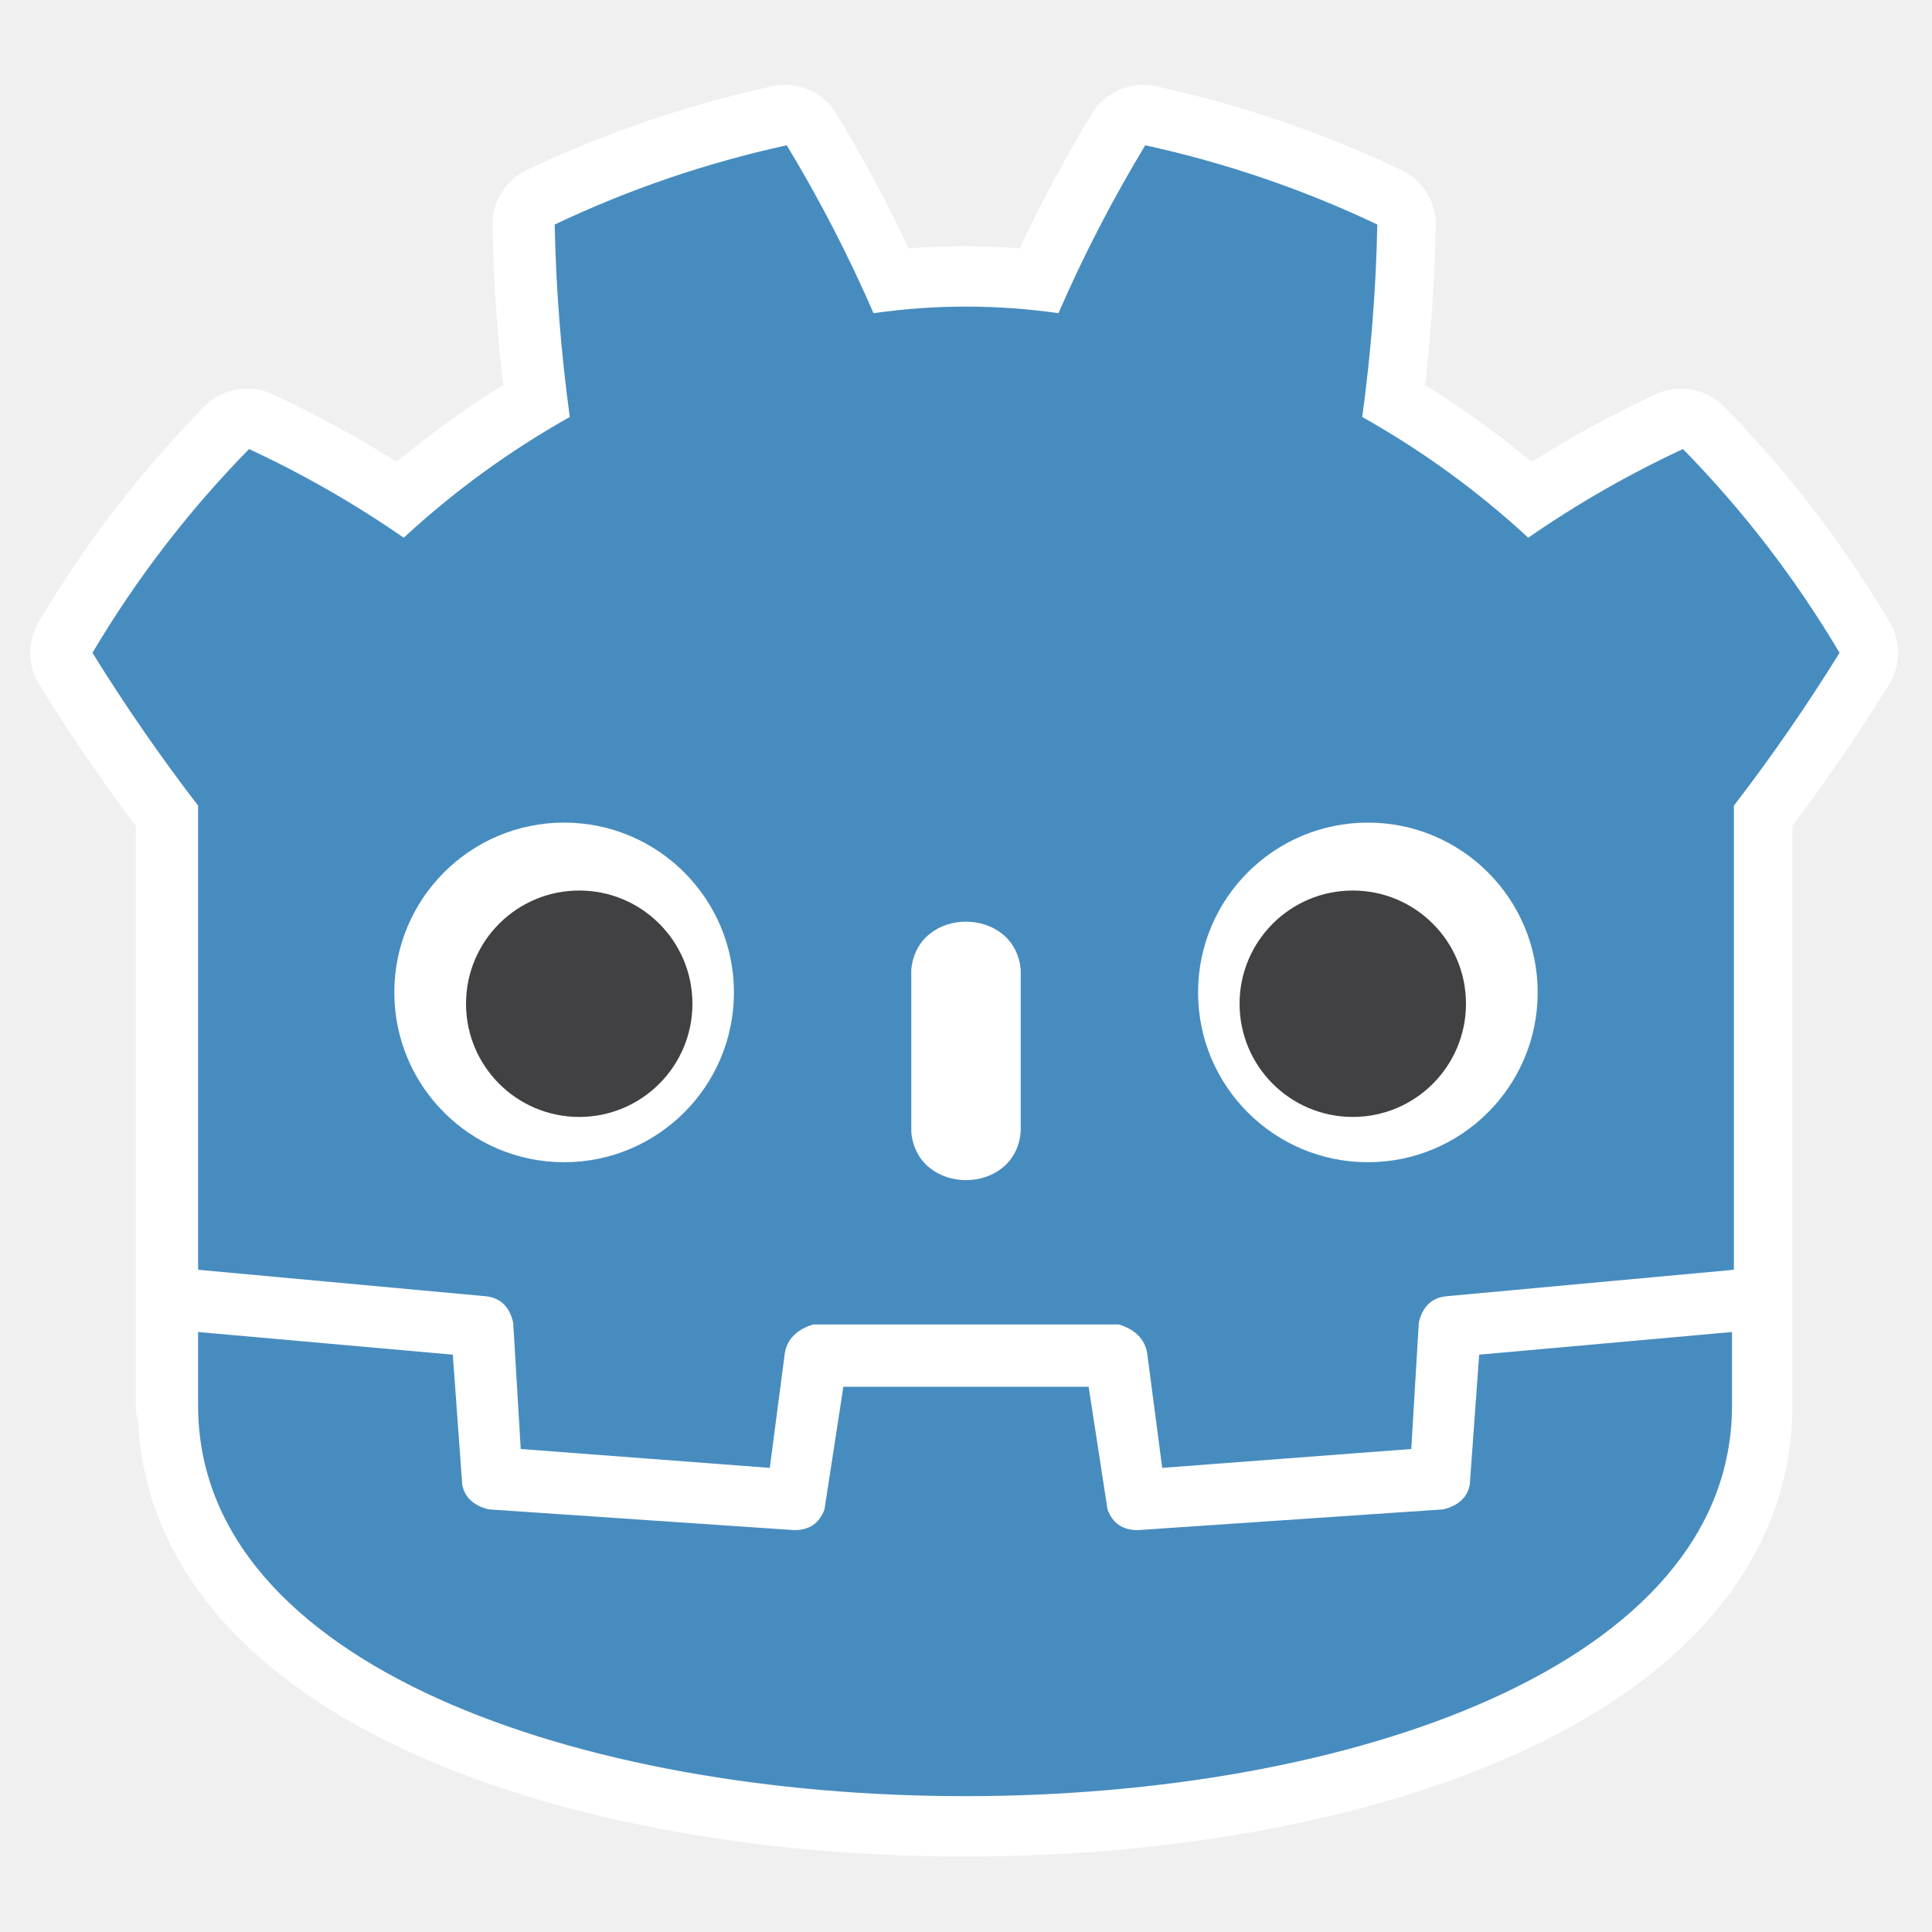
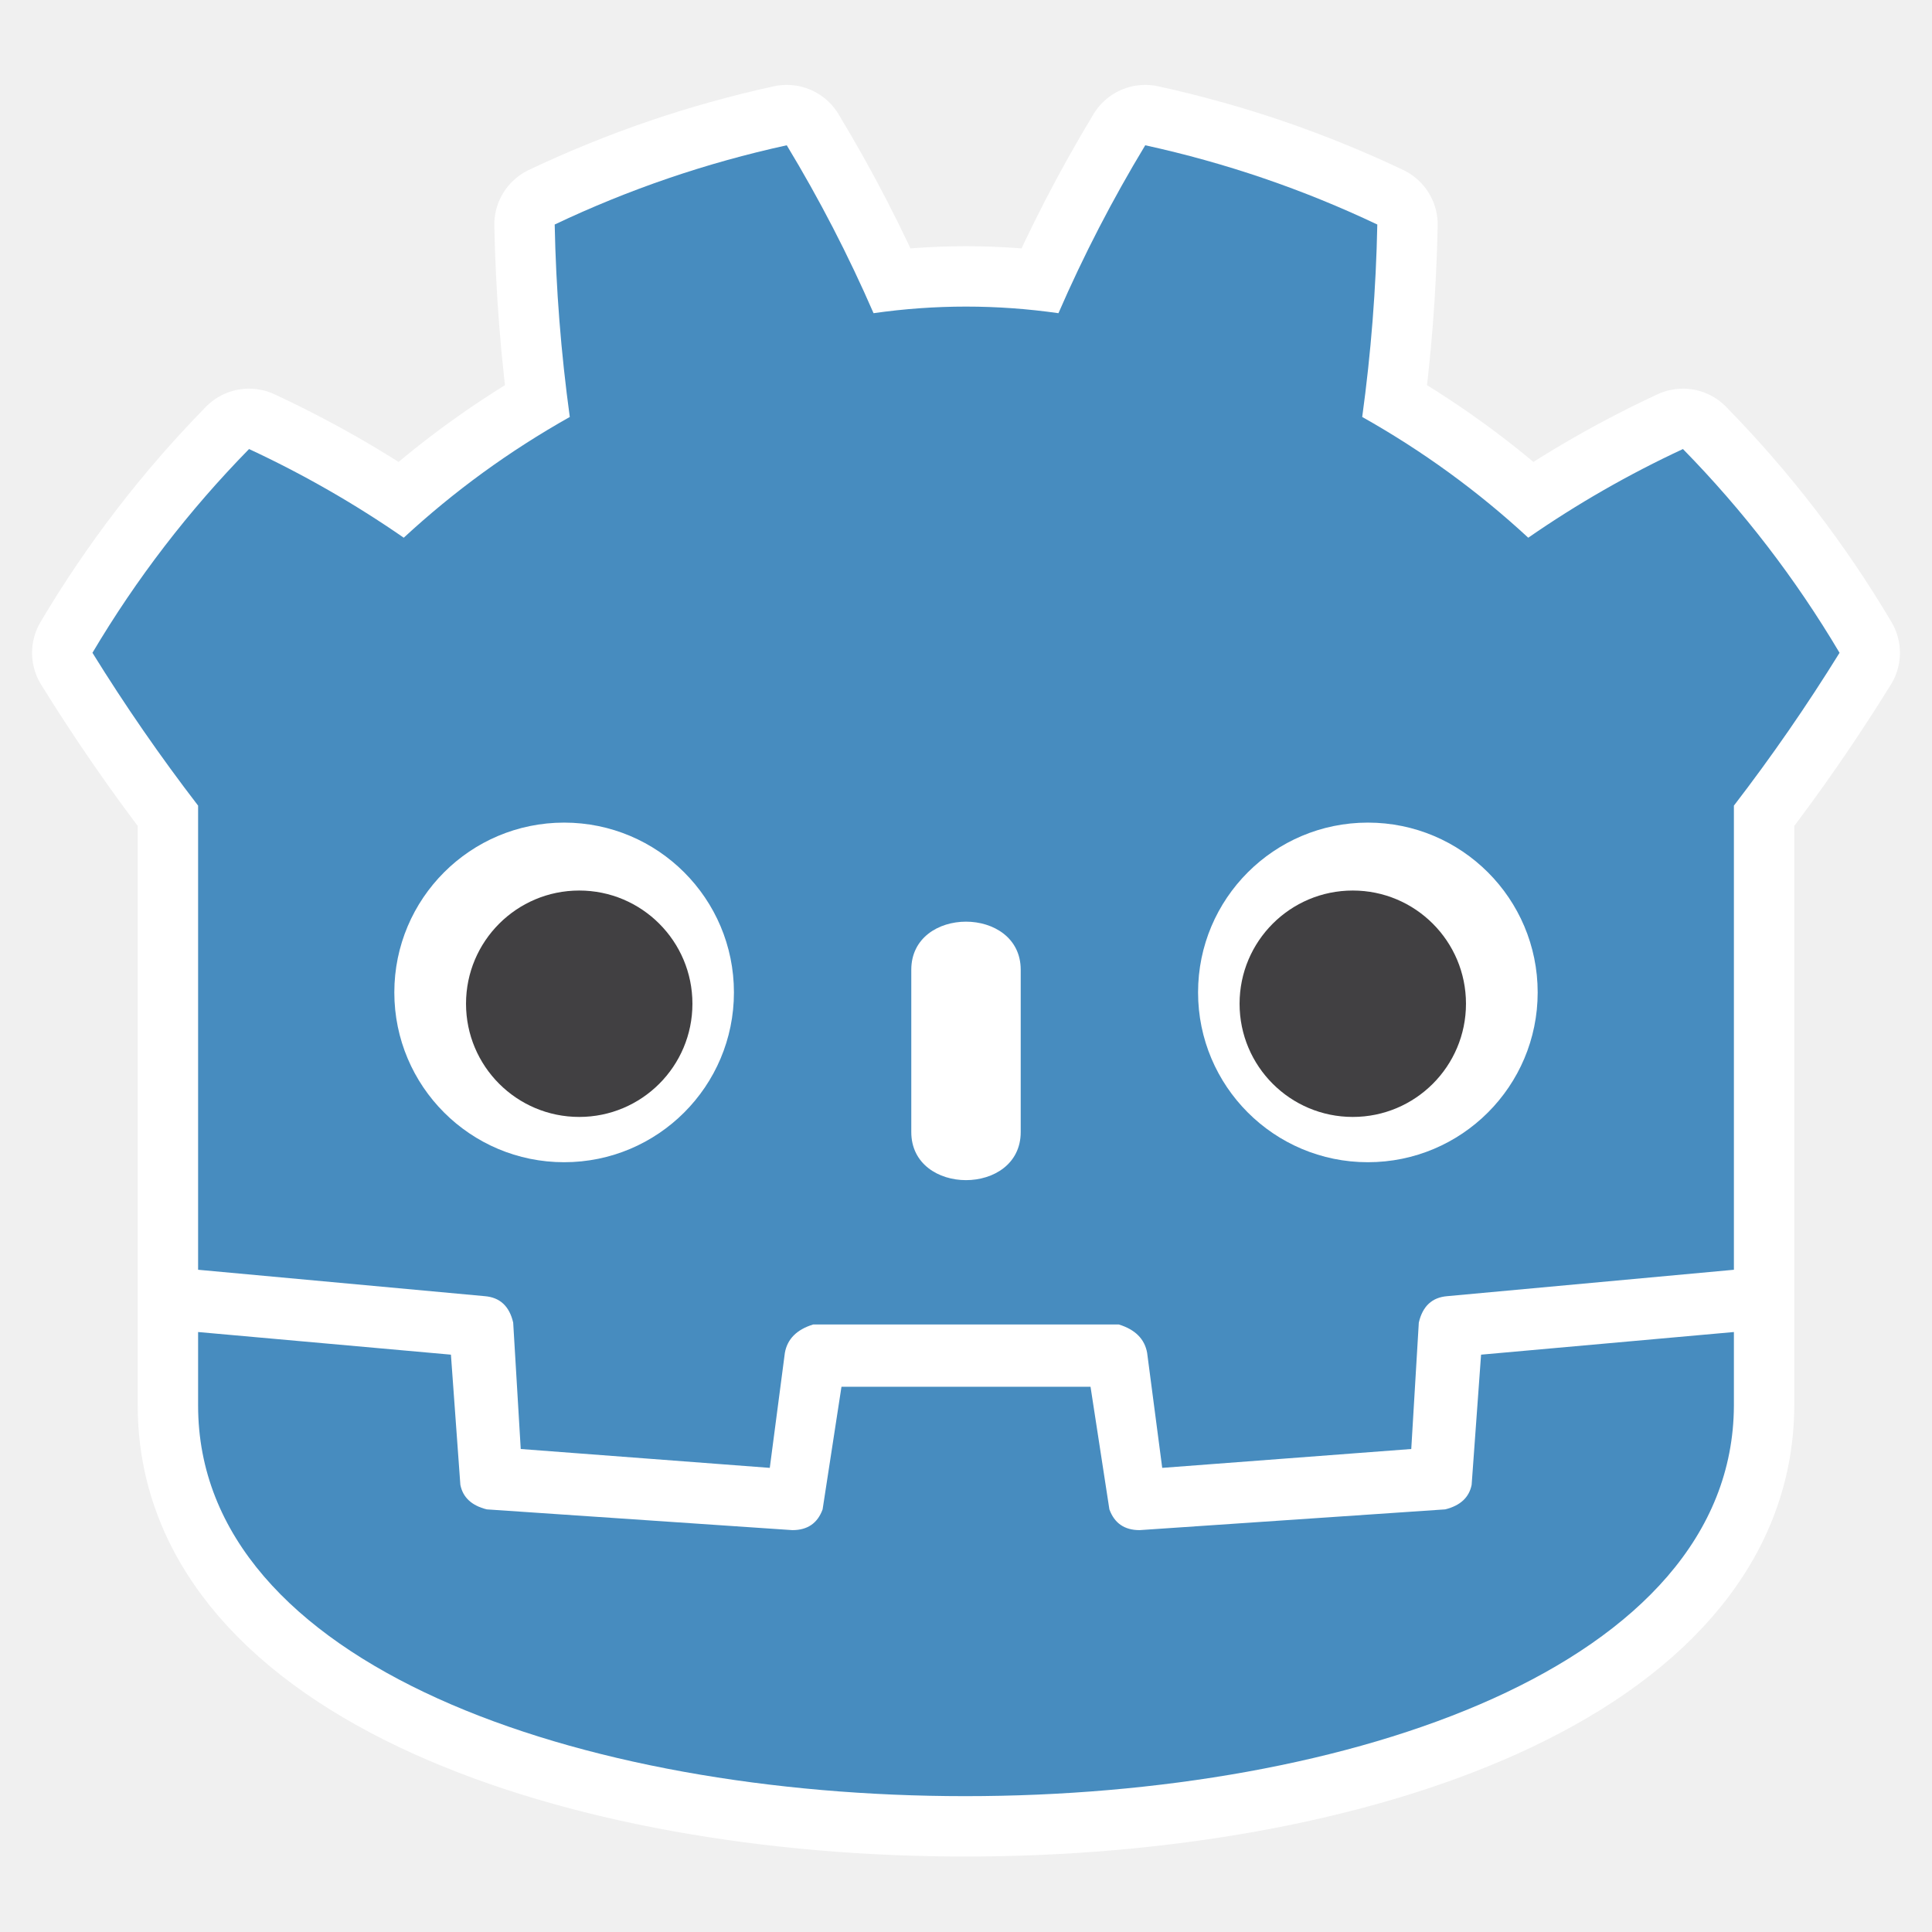
<svg xmlns="http://www.w3.org/2000/svg" width="1024" height="1024" viewBox="0 0 1024 1024">
  <g fill="#fff">
    <path d="M105 673v33q407 354 814 0v-33z" />
-     <path d="M105 745c0 276 813 276 813 0V427q30-39 56-81-35-59-83-108-43 20-82 47-40-37-88-64 7-51 8-102-59-28-123-42-26 43-46 89-49-7-98 0-20-46-46-89-64 14-123 42 1 51 8 102-48 27-88 64-39-27-82-47-48 49-83 108 26 42 56 81v318z" fill="none" stroke="#fff" stroke-width="64" stroke-linejoin="round" />
-     <path fill="#478cbf" d="m105 673 152 14q12 1 15 14l4 67 132 10 8-61q2-11 15-15h162q13 4 15 15l8 61 132-10 4-67q3-13 15-14l152-14V427q30-39 56-81-35-59-83-108-43 20-82 47-40-37-88-64 7-51 8-102-59-28-123-42-26 43-46 89-49-7-98 0-20-46-46-89-64 14-123 42 1 51 8 102-48 27-88 64-39-27-82-47-48 49-83 108 26 42 56 81zm0 33v39c0 276 813 276 813 0v-39l-134 12-5 69q-2 10-14 13l-162 11q-12 0-16-11l-10-65H447l-10 65q-4 11-16 11l-162-11q-12-3-14-13l-5-69z" />
-     <path d="M483 600c3 34 55 34 58 0v-86c-3-34-55-34-58 0z" />
+     <path d="M105 745c0 276 813 276 814 0V427q30-39 56-81-35-59-83-108-43 20-82 47-40-37-88-64 7-51 8-102-59-28-123-42-26 43-46 89-49-7-98 0-20-46-46-89-64 14-123 42 1 51 8 102-48 27-88 64-39-27-82-47-48 49-83 108 26 42 56 81v318z" fill="none" stroke="#fff" stroke-width="64" stroke-linejoin="round" />
+     <path d="m105 673 152 14q12 1 15 14l4 67 132 10 8-61q2-11 15-15h162q13 4 15 15l8 61 132-10 4-67q3-13 15-14l152-14V427q30-39 56-81-35-59-83-108-43 20-82 47-40-37-88-64 7-51 8-102-59-28-123-42-26 43-46 89-49-7-98 0-20-46-46-89-64 14-123 42 1 51 8 102-48 27-88 64-39-27-82-47-48 49-83 108 26 42 56 81zm0 33v39c0 276 813 276 814 0v-39l-134 12-5 69q-2 10-14 13l-162 11q-12 0-16-11l-10-65H446l-10 65q-4 11-16 11l-162-11q-12-3-14-13l-5-69z" fill="#478cbf" />
+     <path d="M483 600c0 34 58 34 58 0v-86c0-34-58-34-58 0z" />
    <circle cx="725" cy="526" r="90" />
    <circle cx="299" cy="526" r="90" />
  </g>
  <g fill="#414042">
    <circle cx="307" cy="532" r="60" />
    <circle cx="717" cy="532" r="60" />
  </g>
</svg>
